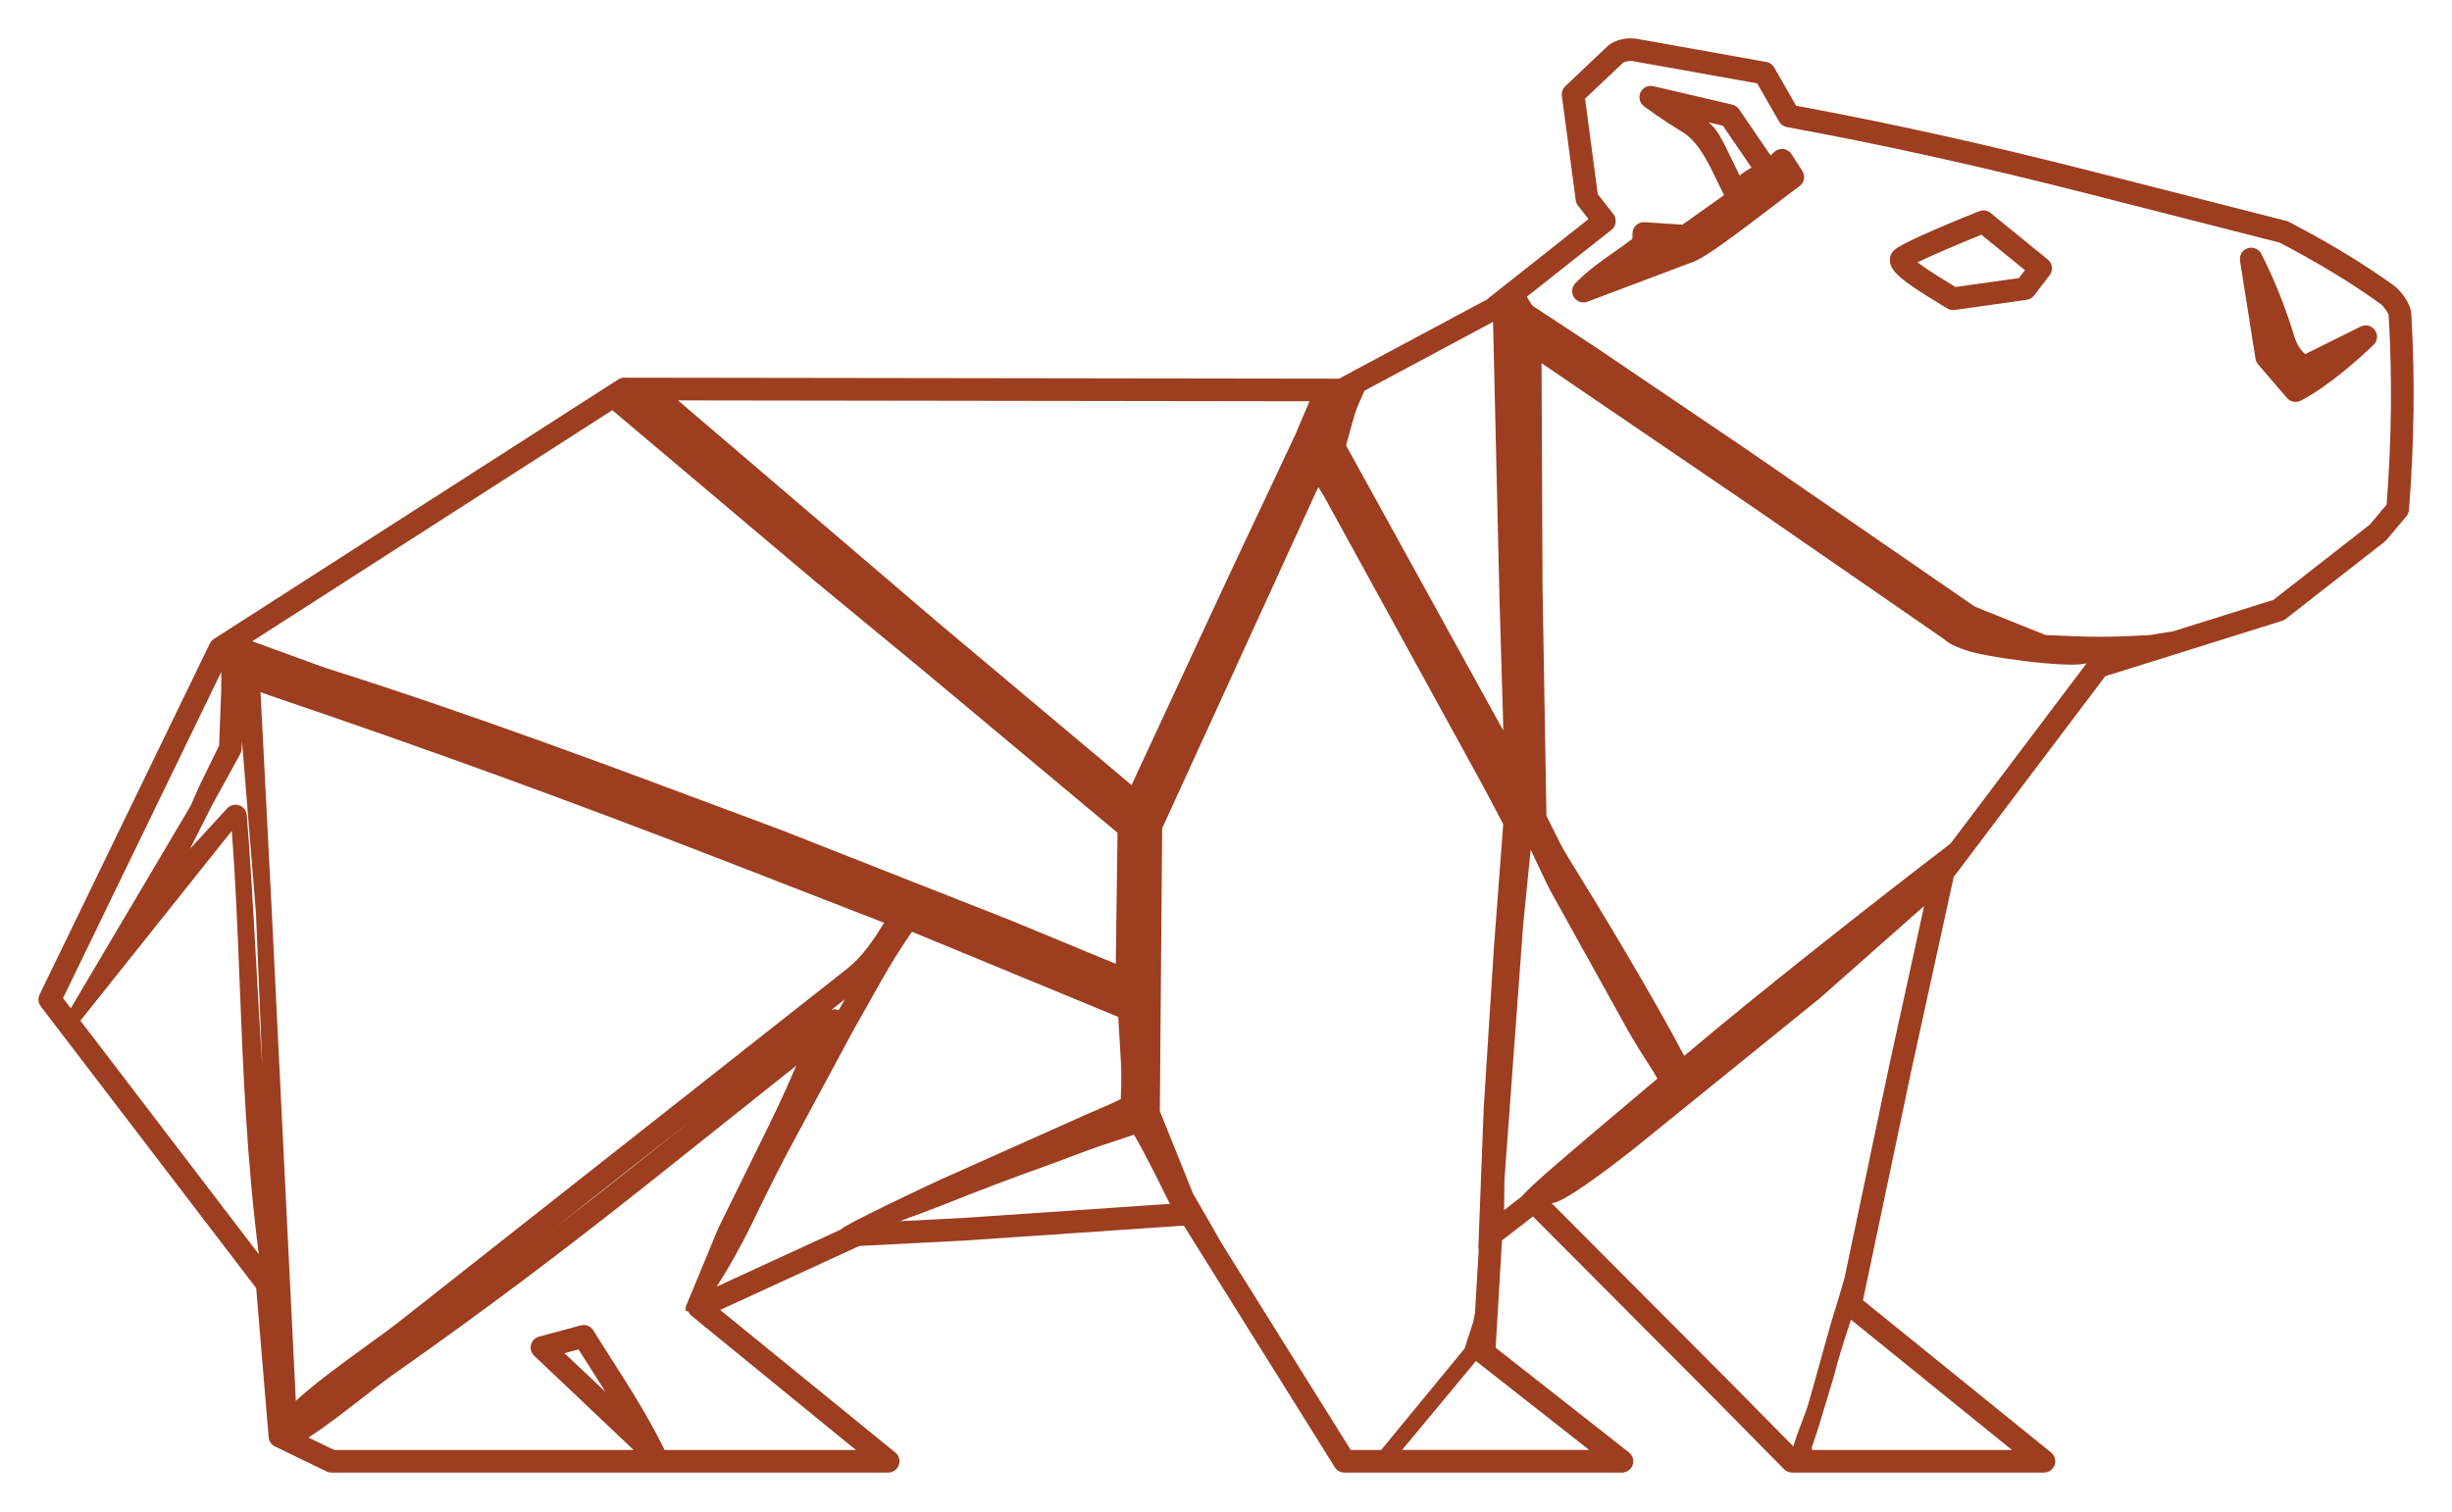
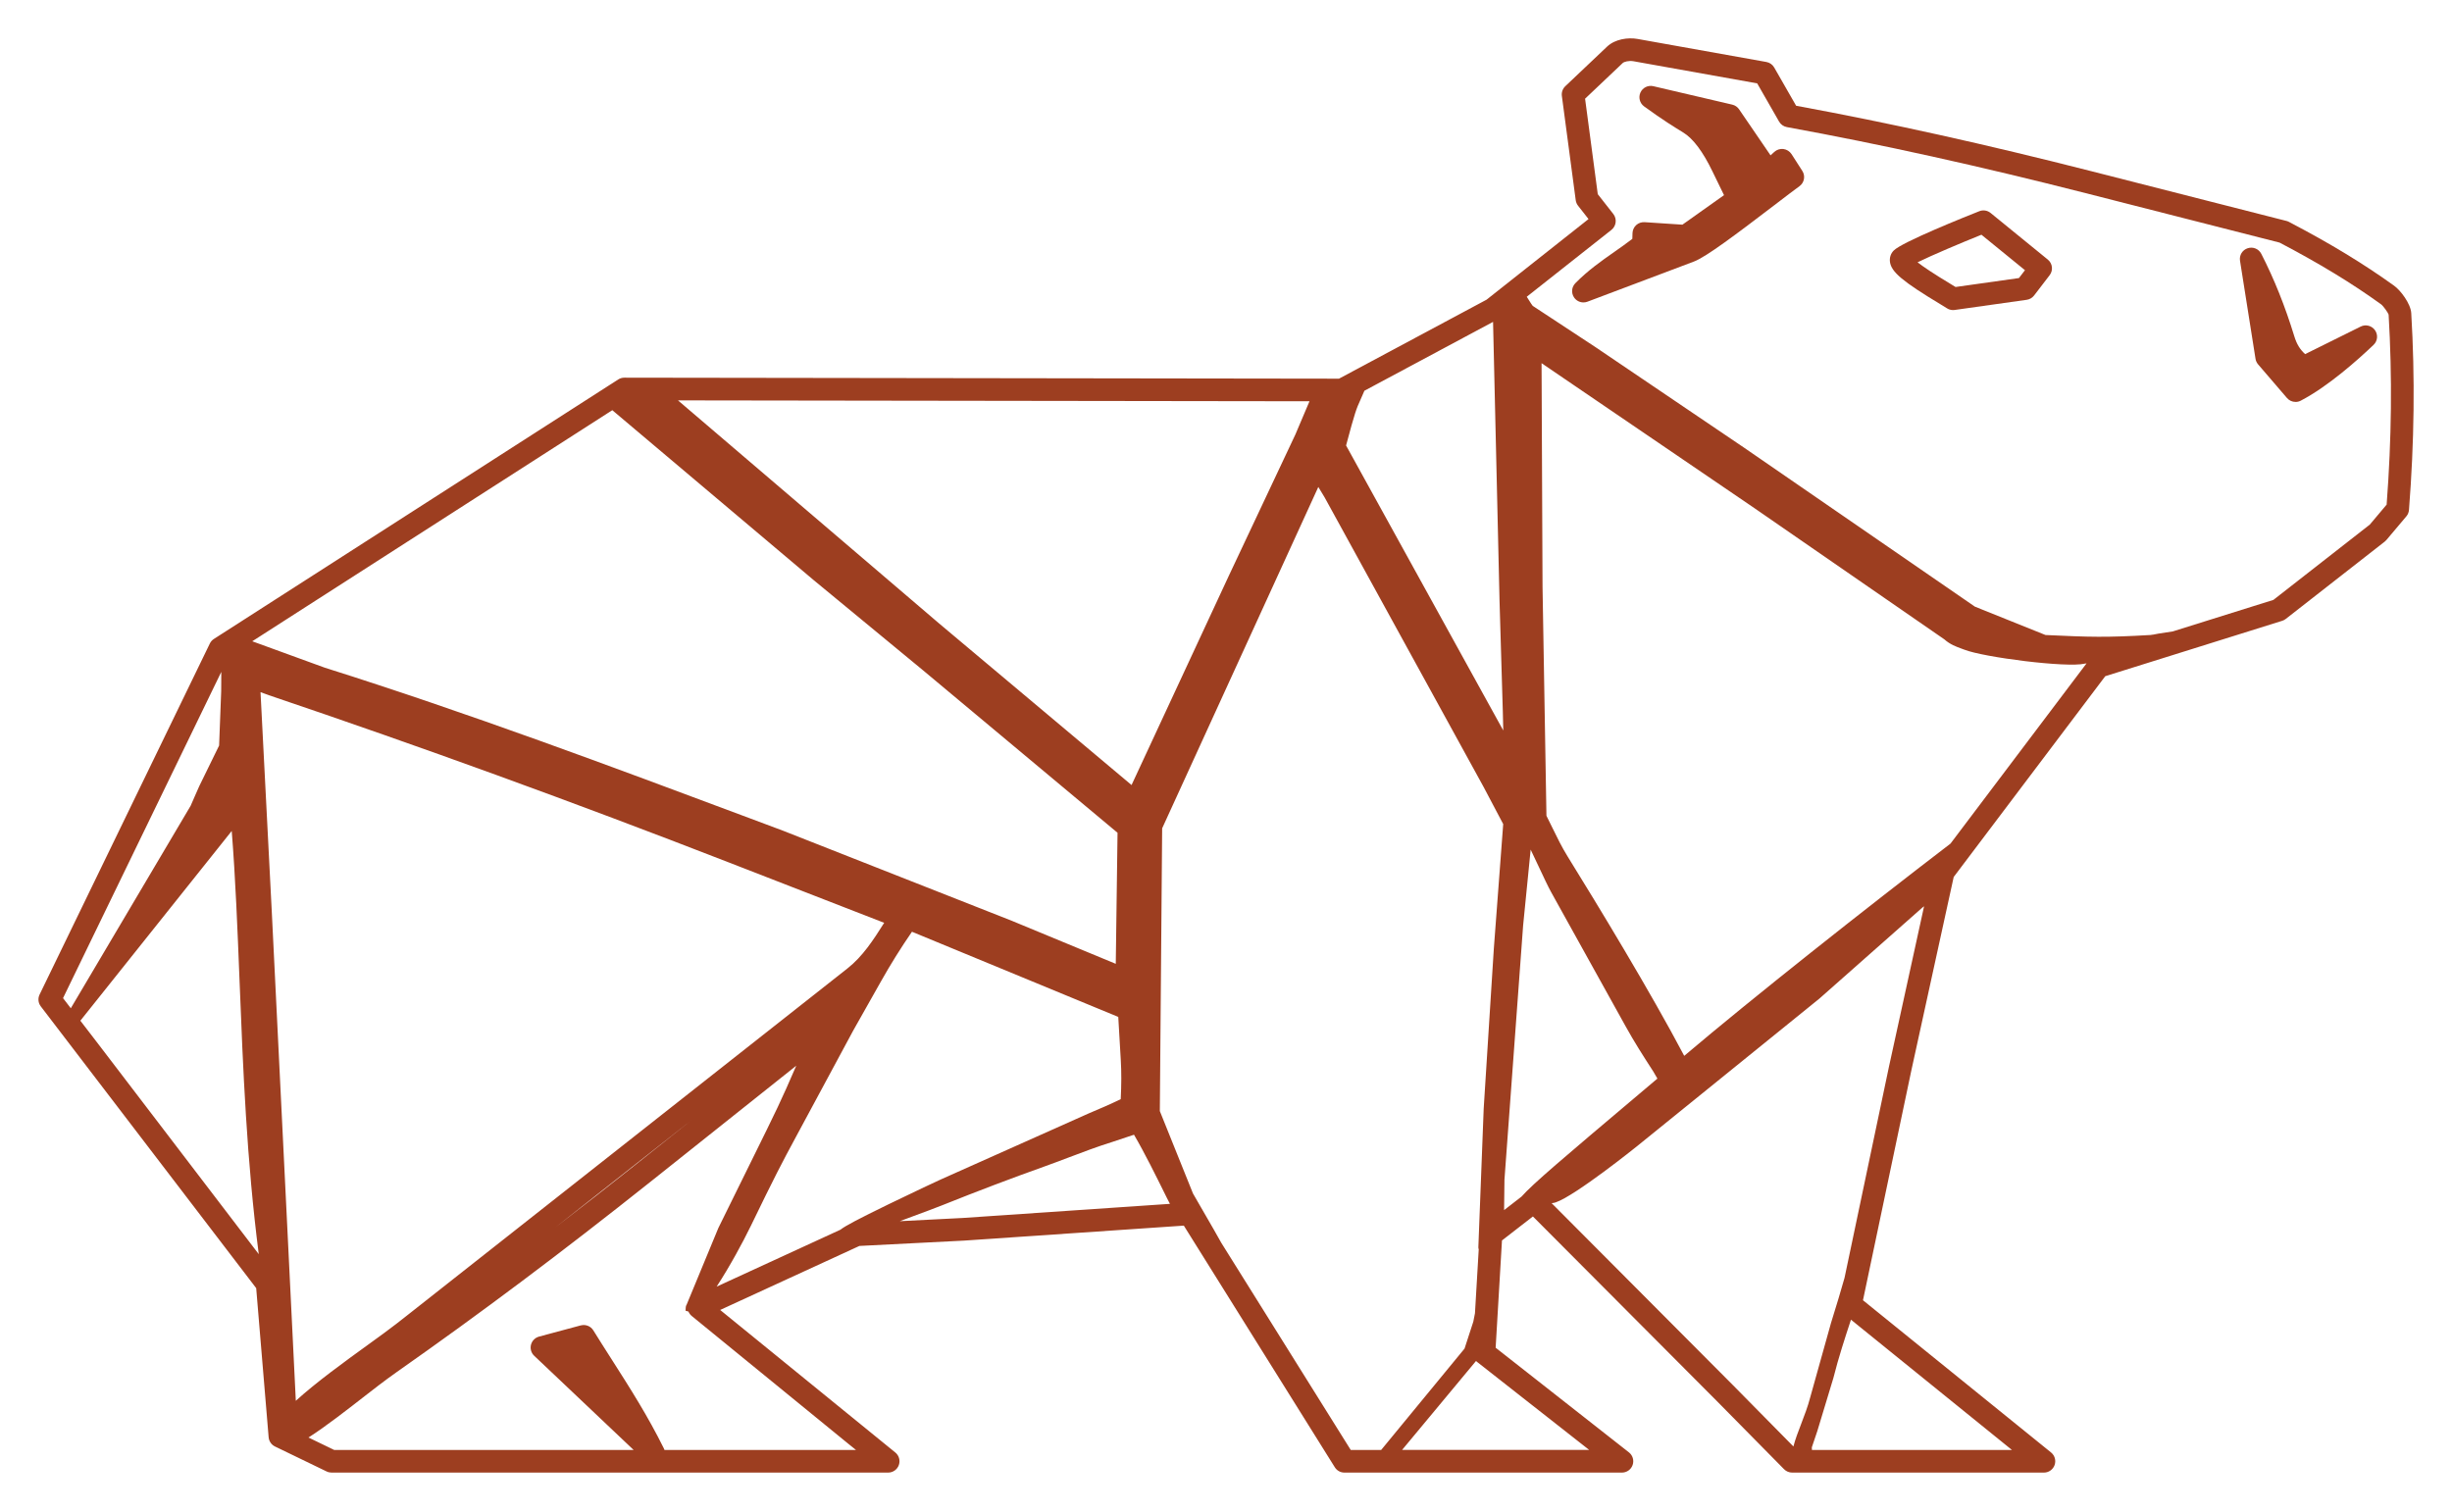
<svg xmlns="http://www.w3.org/2000/svg" id="Camada_1" data-name="Camada 1" viewBox="-20.0 -18.2 1275.5 786.3">
  <defs>
    <style>
      .cls-1 {
        fill: #af9559;
      }

      .cls-2 {
        fill: #9d3e20;
      }

      .cls-3 {
        fill: #6c96a7;
      }

      .cls-4 {
        fill: #bd6a2c;
      }
    </style>
  </defs>
  <path class="cls-4" style="fill:#9d3e20" d="M1015.49,92.62c-1.65-1.36-3.91-1.71-5.89-.92-6.68,2.64-40.23,16.04-44.53,20.47-1.54,1.58-2.22,3.67-1.94,5.88.68,5.26,6.55,10.2,26.54,22.24,1.41.85,2.48,1.48,2.96,1.82.98.67,2.13,1.03,3.33,1.03.27,0,.55-.02.82-.06l37.47-5.28c1.54-.22,2.91-1.01,3.86-2.25l8.08-10.55c1.95-2.54,1.53-6.12-.95-8.14l-29.75-24.24ZM1033.37,122.38l-3.14,4.1-32.97,4.65-1.89-1.15c-9.75-5.87-15.04-9.48-17.88-11.7,7.58-3.72,22.81-10.16,33.23-14.34l22.65,18.45Z" />
-   <path class="cls-4" style="fill:#9d3e20" d="M1234.3,144.7c-.33-4.94-5.54-11.81-8.85-14.19-15.91-11.46-33.31-22.03-54.77-33.26-.4-.21-.83-.38-1.28-.49l-101.46-25.87c-54.84-13.98-105.1-25.13-153.62-34.07l-11.4-19.9c-.87-1.52-2.35-2.56-4.07-2.87l-67.04-11.99c-4.86-.86-11.62.03-15.8,3.97l-21.76,20.63c-1.37,1.3-2.04,3.18-1.79,5.05l7.21,54.25c.14,1.04.55,2.03,1.2,2.86l5.46,6.96-53.05,41.96-76.75,41.09-371.75-.52c-1.13,0-2.24.32-3.18.93l-210.33,135.02c-.91.58-1.65,1.41-2.12,2.39L.6,499.28c-.98,2.01-.74,4.37.62,6.16l112.05,146.61,6.47,77.58c.17,2.06,1.44,3.91,3.3,4.81l26.86,12.99c.79.39,1.68.59,2.57.59h289.54c2.5,0,4.73-1.58,5.56-3.93.83-2.36.08-4.99-1.86-6.54l-91.09-74.15,72.43-33.31,54.57-2.78,114.19-7.79,78.54,125.73c1.09,1.74,2.95,2.77,5,2.77h144.36c2.51,0,4.75-1.59,5.57-3.97.82-2.37.04-5.01-1.93-6.55l-69.33-54.45,3.29-55.82,16.09-12.48,95.74,96.11,34.9,35.4c1.1,1.12,2.63,1.76,4.2,1.76h130.99c2.49,0,4.72-1.58,5.55-3.93.83-2.34.09-4.97-1.85-6.54l-97.83-79.2,25.09-119.25,22.1-100.99,78.84-104.47,92.04-28.82c.68-.21,1.3-.54,1.86-.98l51.48-40.23c.33-.26.62-.54.87-.84l10.37-12.3c.8-.94,1.27-2.1,1.37-3.34,2.78-35.58,3.17-69.08,1.18-102.42ZM806.68,736.23h-97.35c.13-.15.26-.3.39-.45l38.09-45.83c.16.16.33.31.51.45l58.36,45.83ZM682.63,736.23l-67.34-107.78c-2.07-3.76-5.39-9.52-10.59-18.49-2.21-3.82-3.89-6.7-4.12-7.15l-17.25-42.89,1.21-147.12,81.23-177.62,3.27,5.4,82.71,150.69,10.2,19.32-4.88,64.85-5.27,83.21-2.77,71.95c-.04.46.03.88.19,1.24l-1.96,33.28-.85,4.32-4.57,14.06-43.38,52.75h-15.84ZM280.95,683.94c2.42,3.86,4.86,7.67,7.36,11.59,2.22,3.47,4.47,7,6.71,10.56l-2.19-2.08-19.19-18.11,7.31-1.96ZM282.1,671.43l-21.72,5.84c-2.05.56-3.65,2.19-4.17,4.25-.52,2.07.12,4.26,1.67,5.72l51.72,49h-155.77l-13.37-6.47c8.79-5.57,20.98-15.08,29.67-21.86,2.77-2.16,5.13-4,6.8-5.25,3.16-2.38,6.33-4.77,9.64-7.09,43.01-30.16,86.15-62.52,131.89-98.94l75.74-60.32c-8.17,18.86-9.74,22.05-23.8,50.51-4.24,8.59-9.61,19.48-16.71,33.91l-16.45,39.77c-.32.51-.49,1.04-.51,1.42l-.11,1.88,1.51.44c.37.89.95,1.68,1.72,2.31l81.55,66.58,3.87,3.11h-99.61c-.09-.27-.2-.54-.33-.8-8.42-16.98-17.49-31.19-27.11-46.26-3.18-4.99-6.39-10-9.58-15.16-1.37-2.2-3.98-3.23-6.53-2.58ZM340.46,564.04l-29.35,23.37c-14.27,11.36-28.28,22.33-42.12,32.96l71.46-56.32ZM419.47,501.77l-3.16,5.59c-.68-.26-1.39-.39-2.11-.39-.54,0-1.08.07-1.61.22l6.88-5.43ZM78.86,423.43l11.62-22.96,14.49-26.35c.43-.79.69-1.69.72-2.59l.18-4.23,7.28,89.61,3.3,80c-1.21-18.83-2.27-37.7-3.28-55.72-1.56-27.92-3.04-54.3-4.81-75.28-.2-2.33-1.75-4.32-3.96-5.08-.61-.21-1.25-.32-1.91-.32-1.65,0-3.23.7-4.34,1.91l-19.29,21.01ZM119.69,343.47c79.8,26.99,157.96,55.42,238.95,86.89l81.3,31.6c-5.7,9.04-11.21,17.52-19.12,23.75l-228.58,180.16-6.08,4.76c-3.77,2.95-8.81,6.59-14.64,10.81-12.34,8.93-26.83,19.41-37.64,29.22l-12.5-254.5-5.86-114.21c1.31.5,2.67.99,4.17,1.5ZM370.46,619.89c12.68-26.19,16.15-32.75,23.47-46.34l29.89-55.51,14.43-25.57c5.18-9.18,10.33-17.44,16.14-25.86l107.32,44.32,1.31,22.48c.36,6.12.35,12.6-.03,20.3-5.5,2.7-10.83,4.96-16.63,7.41l-76.95,34.37c-.88.38-13.95,6.47-27.07,12.86-15.97,7.79-22.58,11.26-25.16,13.29l-64.41,29.63c6.86-10.51,13.68-23.12,17.68-31.38ZM787.48,412.4c-.99-2.02-1.99-4.07-3.04-6.15l-2.03-119.09-.51-116.39,110.74,75.44,98.77,68.25c2.96,2.66,6.25,3.85,8.88,4.81l1.56.58c10.15,3.97,53.17,9.47,62.55,7.27l1-.16-70.78,93.79c-44.02,33.69-102.84,80.19-138.51,110.43-17.55-33.29-44.89-78.27-60.67-103.77-3.03-4.89-5.42-9.8-7.96-15.01ZM1099.74,312.02c-.44.09-.66.14-.92.17-23.1,1.37-31.66,1.1-54.78.02l-36.72-14.76-120.08-82.72-77.22-52.26-32.71-21.52c-.33-.33-1.26-1.81-1.87-2.79-.45-.72-.86-1.37-1.24-1.95l44.05-34.8c2.54-2.01,2.97-5.71.98-8.26l-8.09-10.32-6.6-49.68,19.58-18.56c.71-.67,3.2-1.35,5.62-.92l64.33,11.51,11.39,19.89c.87,1.51,2.35,2.55,4.05,2.86,49.12,8.98,99.98,20.23,155.51,34.39l100.79,25.71c20.66,10.84,37.43,21.03,52.74,32.07,1.33.96,3.75,4.57,3.98,5.38,1.91,32.2,1.58,64.55-1.03,98.88l-8.75,10.39-50.15,39.19-52.32,16.39c-6.96,1-9.35,1.49-10.55,1.74ZM760,293.14l1.75,58.97c.09,3.04.18,6.35.23,9.77l-81.77-148.29c4.71-17.64,5.36-19.07,7.42-23.63.57-1.26,1.24-2.75,2.12-4.85l66.92-35.83,3.34,143.85ZM655.06,205c-.64,1.52-1.07,2.55-1.15,2.73l-34.61,73.48-50.68,109.06-100-83.98-135.94-116.16,328.5.46c-1.31,2.98-3.22,7.5-6.12,14.41ZM460.02,330.47l101.31,84.64-.92,68.19-54.07-22.39-119.09-46.9-17.73-6.64c-71.8-26.87-146.05-54.64-220.55-78.15l-37.75-13.75,187.29-120.24,104.67,88.35,56.84,46.89ZM95.11,331.37c-.02,1.66-.02,3.47-.02,5.46,0,2.12,0,3.82-.03,4.64l-1.08,28.25-10.31,21.09s-1.17,2.66-2.34,5.3l-2.16,4.95-62.34,105.36-4.04-5.27,82.33-169.77ZM100.54,414.18c1.96,24.64,2.99,50.71,4.08,78.19,1.81,45.78,3.68,93,9.99,142.01l-83.18-108.95-9.63-12.54,78.74-98.72ZM448.06,617.21c11.43-4.14,21.68-8.13,21.9-8.22,19.05-7.62,35.93-14.03,53.11-20.16,4.04-1.44,8.22-3.02,12.46-4.63,7.62-2.89,15.5-5.87,23.07-8.22l11.29-3.76c5.48,9.35,11.51,21.55,16.41,31.47l.65,1.32c.62,1.26,1.14,2.32,1.64,3.18l-107.67,7.34-32.86,1.68ZM762.61,595.48l9.7-132.15,3.92-39.46c1.29,2.67,2.71,5.7,4.11,8.69,2.56,5.46,4.98,10.61,6.45,13.27l38.9,70.1c4.47,8.06,8.76,14.79,14.34,23.41.11.18.48.81.99,1.71.4.69.78,1.35,1.14,1.96l-9.64,8.15c-39.32,33.21-55.24,46.66-61.01,53.23l-9.1,7.06.19-15.97ZM789.38,607.37c10.19-3.49,41.77-28.83,42.07-29.08l94.93-76.86,53.59-47.38c.3-.22.61-.45.91-.69l-18.22,83.26-23.15,110.04c-1.8,6.38-4.1,14.13-7.05,23.54l-10.82,38.71c-1.22,4.73-3,9.35-4.71,13.83-1.56,4.05-3.06,7.98-4.02,11.69l-31.41-31.86-94.37-94.74c.72-.03,1.47-.18,2.25-.44ZM922.49,734.88c.67-1.92,1.57-4.63,2.86-8.48l8.34-27.55c2.66-10.62,6.15-21.23,8.95-29.75.07-.22.14-.43.21-.64l83.73,67.78h-104.04c0-.07,0-.14,0-.22l-.05-1.13Z" />
+   <path class="cls-4" style="fill:#9d3e20" d="M1234.3,144.7c-.33-4.94-5.54-11.81-8.85-14.19-15.91-11.46-33.31-22.03-54.77-33.26-.4-.21-.83-.38-1.28-.49l-101.46-25.87c-54.84-13.98-105.1-25.13-153.62-34.07l-11.4-19.9c-.87-1.52-2.35-2.56-4.07-2.87l-67.04-11.99c-4.86-.86-11.62.03-15.8,3.97l-21.76,20.63c-1.37,1.3-2.04,3.18-1.79,5.05l7.21,54.25c.14,1.04.55,2.03,1.2,2.86l5.46,6.96-53.05,41.96-76.75,41.09-371.75-.52c-1.13,0-2.24.32-3.18.93l-210.33,135.02c-.91.58-1.65,1.41-2.12,2.39L.6,499.28c-.98,2.01-.74,4.37.62,6.16l112.05,146.61,6.47,77.58c.17,2.06,1.44,3.91,3.3,4.81l26.86,12.99c.79.39,1.68.59,2.57.59h289.54c2.5,0,4.73-1.58,5.56-3.93.83-2.36.08-4.99-1.86-6.54l-91.09-74.15,72.43-33.31,54.57-2.78,114.19-7.79,78.54,125.73c1.09,1.74,2.95,2.77,5,2.77h144.36c2.51,0,4.75-1.59,5.57-3.97.82-2.37.04-5.01-1.93-6.55l-69.33-54.45,3.29-55.82,16.09-12.48,95.74,96.11,34.9,35.4c1.1,1.12,2.63,1.76,4.2,1.76h130.99c2.49,0,4.72-1.58,5.55-3.93.83-2.34.09-4.97-1.85-6.54l-97.83-79.2,25.09-119.25,22.1-100.99,78.84-104.47,92.04-28.82c.68-.21,1.3-.54,1.86-.98l51.48-40.23c.33-.26.62-.54.87-.84l10.37-12.3c.8-.94,1.27-2.1,1.37-3.34,2.78-35.58,3.17-69.08,1.18-102.42ZM806.68,736.23h-97.35c.13-.15.26-.3.39-.45l38.09-45.83c.16.16.33.31.51.45l58.36,45.83ZM682.63,736.23l-67.34-107.78c-2.07-3.76-5.39-9.52-10.59-18.49-2.21-3.82-3.89-6.7-4.12-7.15l-17.25-42.89,1.21-147.12,81.23-177.62,3.27,5.4,82.71,150.69,10.2,19.32-4.88,64.85-5.27,83.21-2.77,71.95c-.04.46.03.88.19,1.24l-1.96,33.28-.85,4.32-4.57,14.06-43.38,52.75h-15.84ZM282.1,671.43l-21.72,5.84c-2.05.56-3.65,2.19-4.17,4.25-.52,2.07.12,4.26,1.67,5.72l51.72,49h-155.77l-13.37-6.47c8.79-5.57,20.98-15.08,29.67-21.86,2.77-2.16,5.13-4,6.8-5.25,3.16-2.38,6.33-4.77,9.64-7.09,43.01-30.16,86.15-62.52,131.89-98.94l75.74-60.32c-8.17,18.86-9.74,22.05-23.8,50.51-4.24,8.59-9.61,19.48-16.71,33.91l-16.45,39.77c-.32.51-.49,1.04-.51,1.42l-.11,1.88,1.51.44c.37.89.95,1.68,1.72,2.31l81.55,66.58,3.87,3.11h-99.61c-.09-.27-.2-.54-.33-.8-8.42-16.98-17.49-31.19-27.11-46.26-3.18-4.99-6.39-10-9.58-15.16-1.37-2.2-3.98-3.23-6.53-2.58ZM340.46,564.04l-29.35,23.37c-14.27,11.36-28.28,22.33-42.12,32.96l71.46-56.32ZM119.69,343.47c79.8,26.99,157.96,55.42,238.95,86.89l81.3,31.6c-5.7,9.04-11.21,17.52-19.12,23.75l-228.58,180.16-6.08,4.76c-3.77,2.95-8.81,6.59-14.64,10.81-12.34,8.93-26.83,19.41-37.64,29.22l-12.5-254.5-5.86-114.21c1.31.5,2.67.99,4.17,1.5ZM370.46,619.89c12.68-26.19,16.15-32.75,23.47-46.34l29.89-55.51,14.43-25.57c5.18-9.18,10.33-17.44,16.14-25.86l107.32,44.32,1.31,22.48c.36,6.12.35,12.6-.03,20.3-5.5,2.7-10.83,4.96-16.63,7.41l-76.95,34.37c-.88.38-13.95,6.47-27.07,12.86-15.97,7.79-22.58,11.26-25.16,13.29l-64.41,29.63c6.86-10.51,13.68-23.12,17.68-31.38ZM787.48,412.4c-.99-2.02-1.99-4.07-3.04-6.15l-2.03-119.09-.51-116.39,110.74,75.44,98.77,68.25c2.96,2.66,6.25,3.85,8.88,4.81l1.56.58c10.15,3.97,53.17,9.47,62.55,7.27l1-.16-70.78,93.79c-44.02,33.69-102.84,80.19-138.51,110.43-17.55-33.29-44.89-78.27-60.67-103.77-3.03-4.89-5.42-9.8-7.96-15.01ZM1099.74,312.02c-.44.09-.66.14-.92.17-23.1,1.37-31.66,1.1-54.78.02l-36.72-14.76-120.08-82.72-77.22-52.26-32.71-21.52c-.33-.33-1.26-1.81-1.87-2.79-.45-.72-.86-1.37-1.24-1.95l44.05-34.8c2.54-2.01,2.97-5.71.98-8.26l-8.09-10.32-6.6-49.68,19.58-18.56c.71-.67,3.2-1.35,5.62-.92l64.33,11.51,11.39,19.89c.87,1.51,2.35,2.55,4.05,2.86,49.12,8.98,99.98,20.23,155.51,34.39l100.79,25.71c20.66,10.84,37.43,21.03,52.74,32.07,1.33.96,3.75,4.57,3.98,5.38,1.91,32.2,1.58,64.55-1.03,98.88l-8.75,10.39-50.15,39.19-52.32,16.39c-6.96,1-9.35,1.49-10.55,1.74ZM760,293.14l1.75,58.97c.09,3.04.18,6.35.23,9.77l-81.77-148.29c4.71-17.64,5.36-19.07,7.42-23.63.57-1.26,1.24-2.75,2.12-4.85l66.92-35.83,3.34,143.85ZM655.06,205c-.64,1.52-1.07,2.55-1.15,2.73l-34.61,73.48-50.68,109.06-100-83.98-135.94-116.16,328.5.46c-1.31,2.98-3.22,7.5-6.12,14.41ZM460.02,330.47l101.31,84.64-.92,68.19-54.07-22.39-119.09-46.9-17.73-6.64c-71.8-26.87-146.05-54.64-220.55-78.15l-37.75-13.75,187.29-120.24,104.67,88.35,56.84,46.89ZM95.11,331.37c-.02,1.66-.02,3.47-.02,5.46,0,2.12,0,3.82-.03,4.64l-1.08,28.25-10.31,21.09s-1.17,2.66-2.34,5.3l-2.16,4.95-62.34,105.36-4.04-5.27,82.33-169.77ZM100.54,414.18c1.96,24.64,2.99,50.71,4.08,78.19,1.81,45.78,3.68,93,9.99,142.01l-83.18-108.95-9.63-12.54,78.74-98.72ZM448.06,617.21c11.43-4.14,21.68-8.13,21.9-8.22,19.05-7.62,35.93-14.03,53.11-20.16,4.04-1.44,8.22-3.02,12.46-4.63,7.62-2.89,15.5-5.87,23.07-8.22l11.29-3.76c5.48,9.35,11.51,21.55,16.41,31.47l.65,1.32c.62,1.26,1.14,2.32,1.64,3.18l-107.67,7.34-32.86,1.68ZM762.61,595.48l9.7-132.15,3.92-39.46c1.29,2.67,2.71,5.7,4.11,8.69,2.56,5.46,4.98,10.61,6.45,13.27l38.9,70.1c4.47,8.06,8.76,14.79,14.34,23.41.11.18.48.81.99,1.71.4.69.78,1.35,1.14,1.96l-9.64,8.15c-39.32,33.21-55.24,46.66-61.01,53.23l-9.1,7.06.19-15.97ZM789.38,607.37c10.19-3.49,41.77-28.83,42.07-29.08l94.93-76.86,53.59-47.38c.3-.22.61-.45.91-.69l-18.22,83.26-23.15,110.04c-1.8,6.38-4.1,14.13-7.05,23.54l-10.82,38.71c-1.22,4.73-3,9.35-4.71,13.83-1.56,4.05-3.06,7.98-4.02,11.69l-31.41-31.86-94.37-94.74c.72-.03,1.47-.18,2.25-.44ZM922.49,734.88c.67-1.92,1.57-4.63,2.86-8.48l8.34-27.55c2.66-10.62,6.15-21.23,8.95-29.75.07-.22.14-.43.21-.64l83.73,67.78h-104.04c0-.07,0-.14,0-.22l-.05-1.13Z" />
  <path class="cls-4" style="fill:#9d3e20" d="M1174.12,190.94c.96,0,1.88-.23,2.72-.67,14.25-7.42,29.83-21.36,37.84-29.01,2.13-2.02,2.45-5.24.76-7.65-1.66-2.37-4.87-3.18-7.44-1.89l-28.9,14.34c-2.71-2.46-4.37-5.21-5.59-9.17-4.95-16.05-10.42-29.71-17.21-43.01-1.33-2.6-4.3-3.82-7.07-2.92-2.77.89-4.46,3.64-4,6.52l8.06,51.02c.17,1.07.64,2.07,1.35,2.9l15,17.47c1.12,1.31,2.75,2.06,4.47,2.06Z" />
-   <path class="cls-4" style="fill:#9d3e20" d="M911.92,61.99c-.94-1.46-2.47-2.42-4.24-2.66-1.73-.2-3.43.36-4.7,1.51l-1.96,1.79-16.38-23.96c-.83-1.22-2.08-2.08-3.52-2.42l-41.08-9.6c-2.71-.65-5.54.73-6.7,3.28-1.16,2.54-.37,5.57,1.89,7.22,9.85,7.18,16.16,11.03,20.33,13.57q7.73,4.72,15.24,20.27c1.63,3.39,3.59,7.45,6.01,12.35l-21.64,15.36-19.69-1.3c-1.63-.08-3.17.45-4.34,1.51-1.18,1.07-1.88,2.59-1.93,4.18l-.09,3c-3.09,2.38-6.26,4.6-9.46,6.84-6.72,4.71-13.67,9.59-20.17,16.21-1.95,1.99-2.25,5-.74,7.34,1.09,1.68,2.94,2.68,4.94,2.68.71,0,1.41-.13,2.08-.38l55.39-20.89c6.34-2.39,22.08-14.24,42.01-29.47l.66-.5c5.06-3.87,9.41-7.2,12.22-9.23,2.53-1.83,3.19-5.32,1.5-7.95l-5.63-8.77ZM891.12,69.01c-2.21,1.19-4.28,2.57-6.19,4.14-1.28-2.62-2.42-4.99-3.53-7.28-6.03-12.5-8.05-16.66-12.6-20.41l7.41,1.73,14.9,21.81Z" />
+   <path class="cls-4" style="fill:#9d3e20" d="M911.92,61.99c-.94-1.46-2.47-2.42-4.24-2.66-1.73-.2-3.43.36-4.7,1.51l-1.96,1.79-16.38-23.96c-.83-1.22-2.08-2.08-3.52-2.42l-41.08-9.6c-2.71-.65-5.54.73-6.7,3.28-1.16,2.54-.37,5.57,1.89,7.22,9.85,7.18,16.16,11.03,20.33,13.57q7.73,4.72,15.24,20.27c1.63,3.39,3.59,7.45,6.01,12.35l-21.64,15.36-19.69-1.3c-1.63-.08-3.17.45-4.34,1.51-1.18,1.07-1.88,2.59-1.93,4.18l-.09,3c-3.09,2.38-6.26,4.6-9.46,6.84-6.72,4.71-13.67,9.59-20.17,16.21-1.95,1.99-2.25,5-.74,7.34,1.09,1.68,2.94,2.68,4.94,2.68.71,0,1.41-.13,2.08-.38l55.39-20.89c6.34-2.39,22.08-14.24,42.01-29.47l.66-.5c5.06-3.87,9.41-7.2,12.22-9.23,2.53-1.83,3.19-5.32,1.5-7.95l-5.63-8.77Z" />
</svg>
